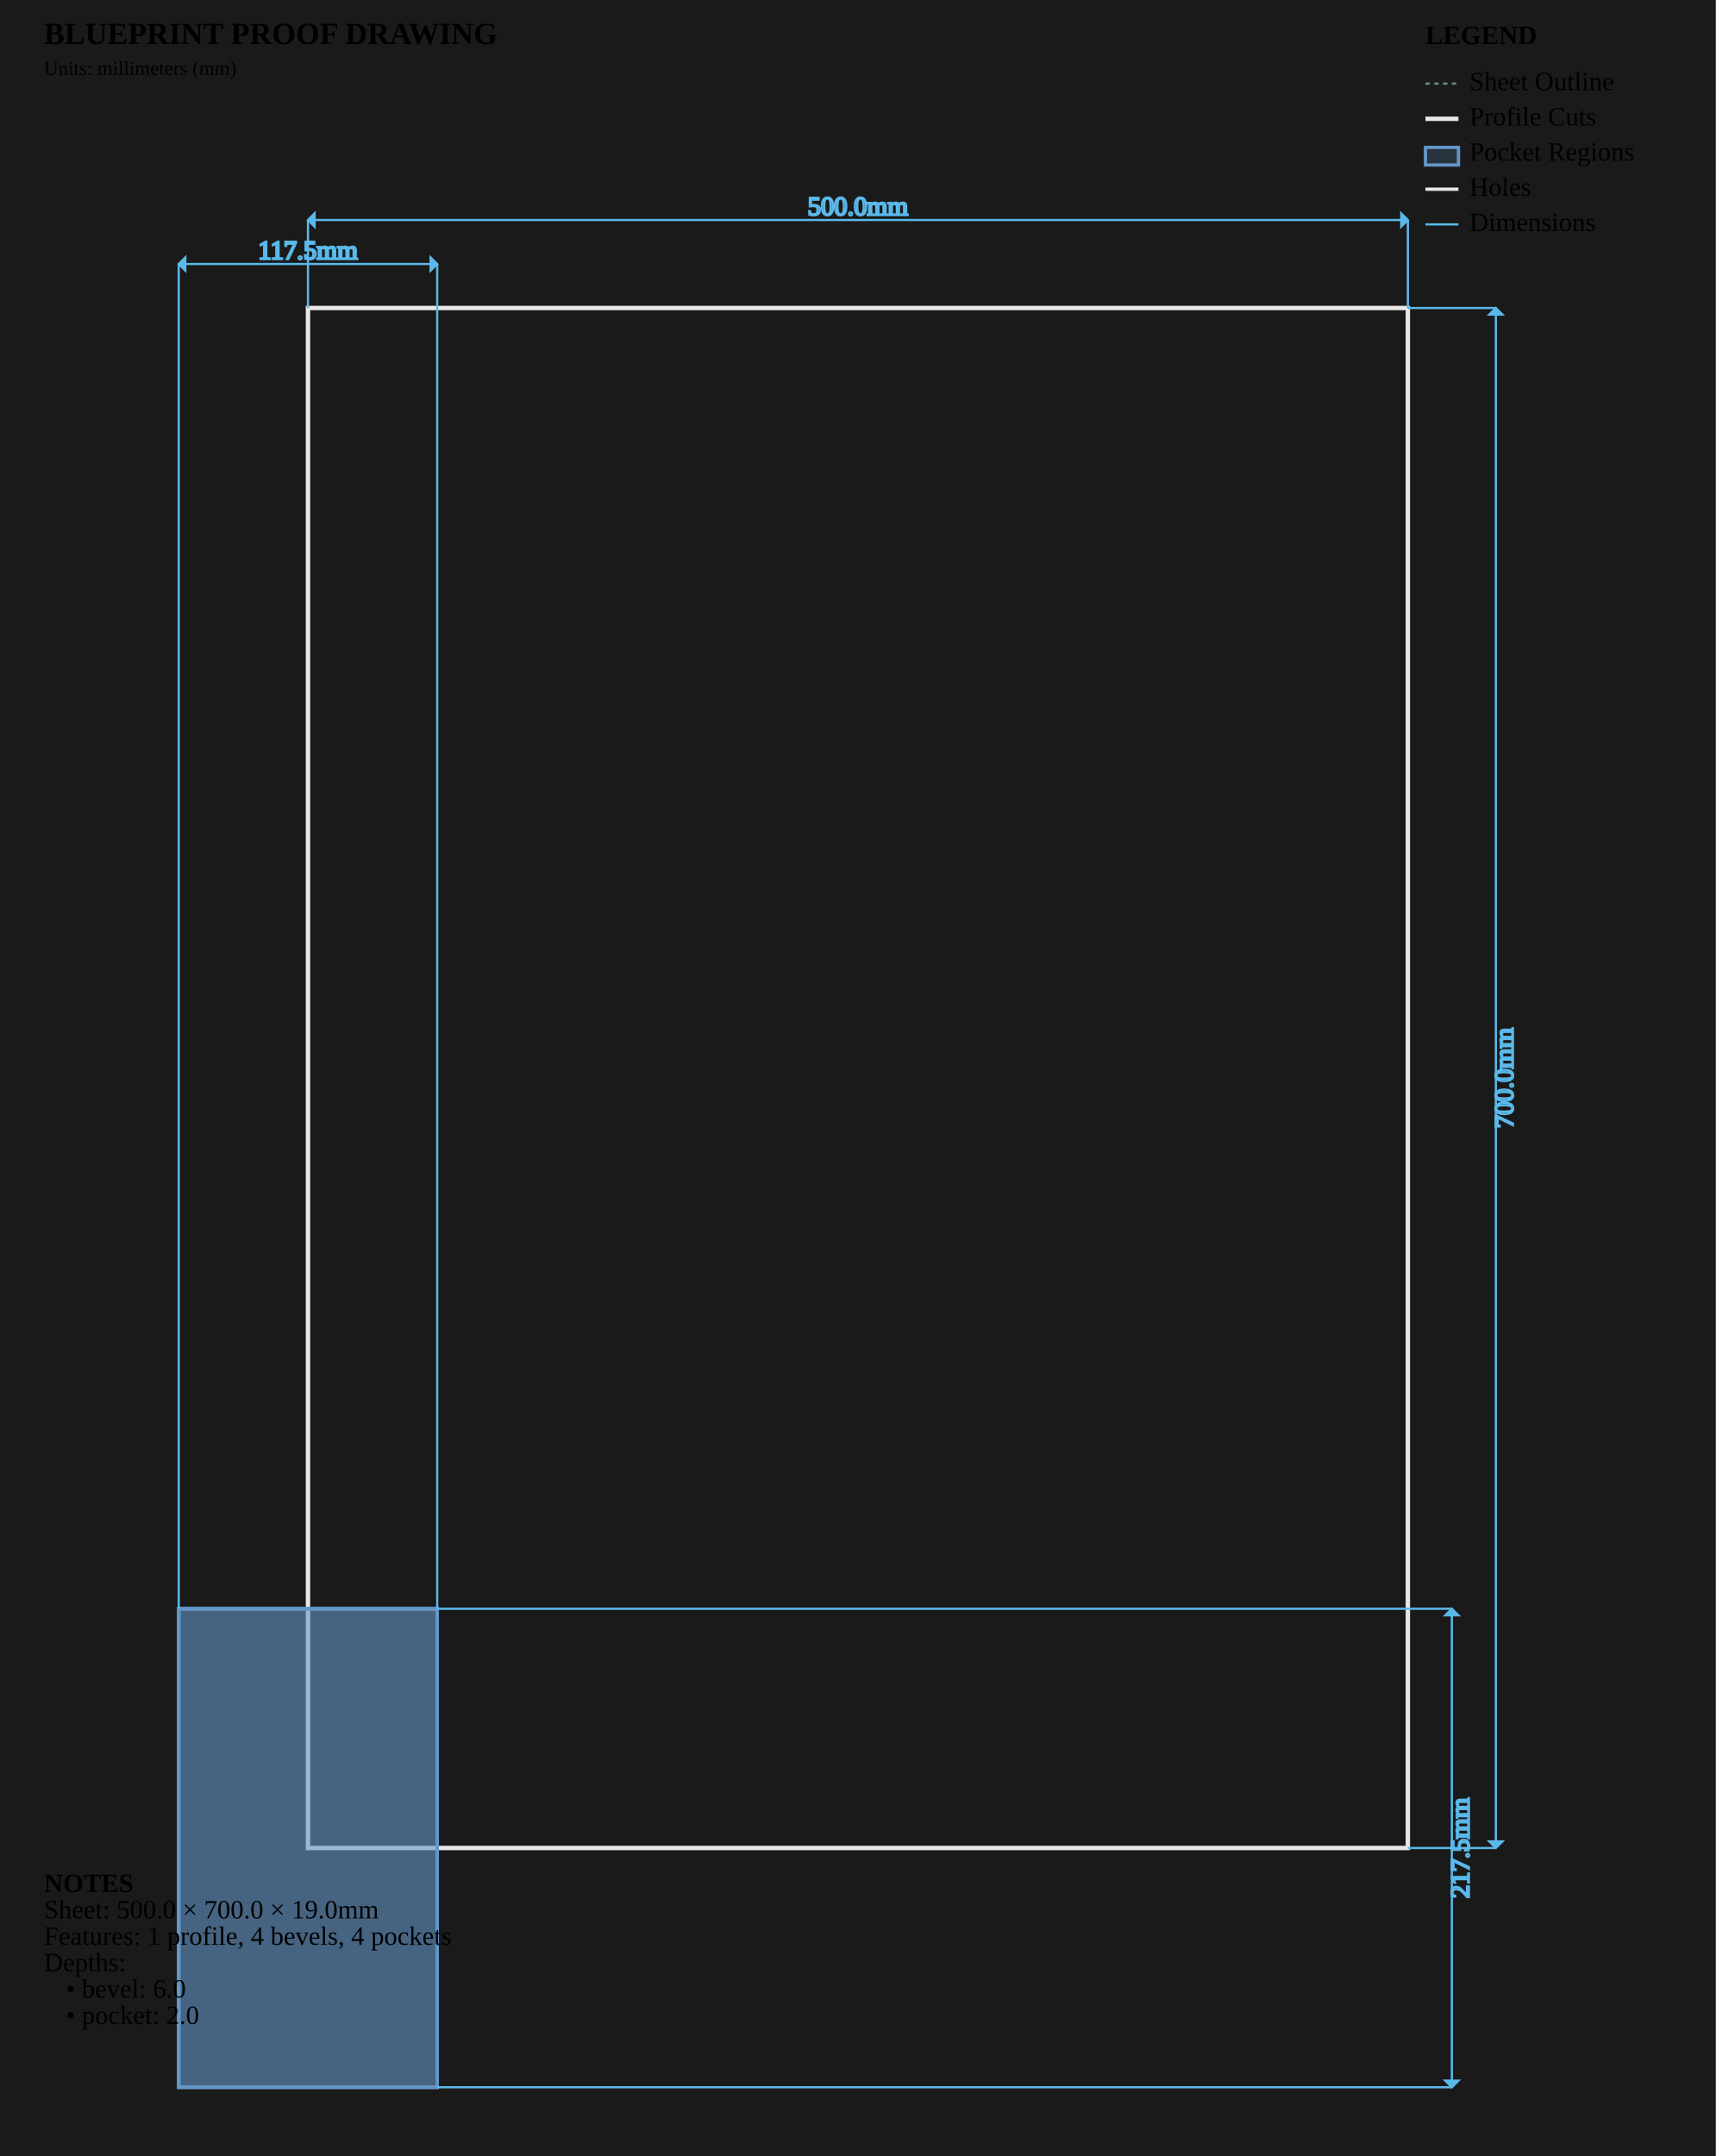
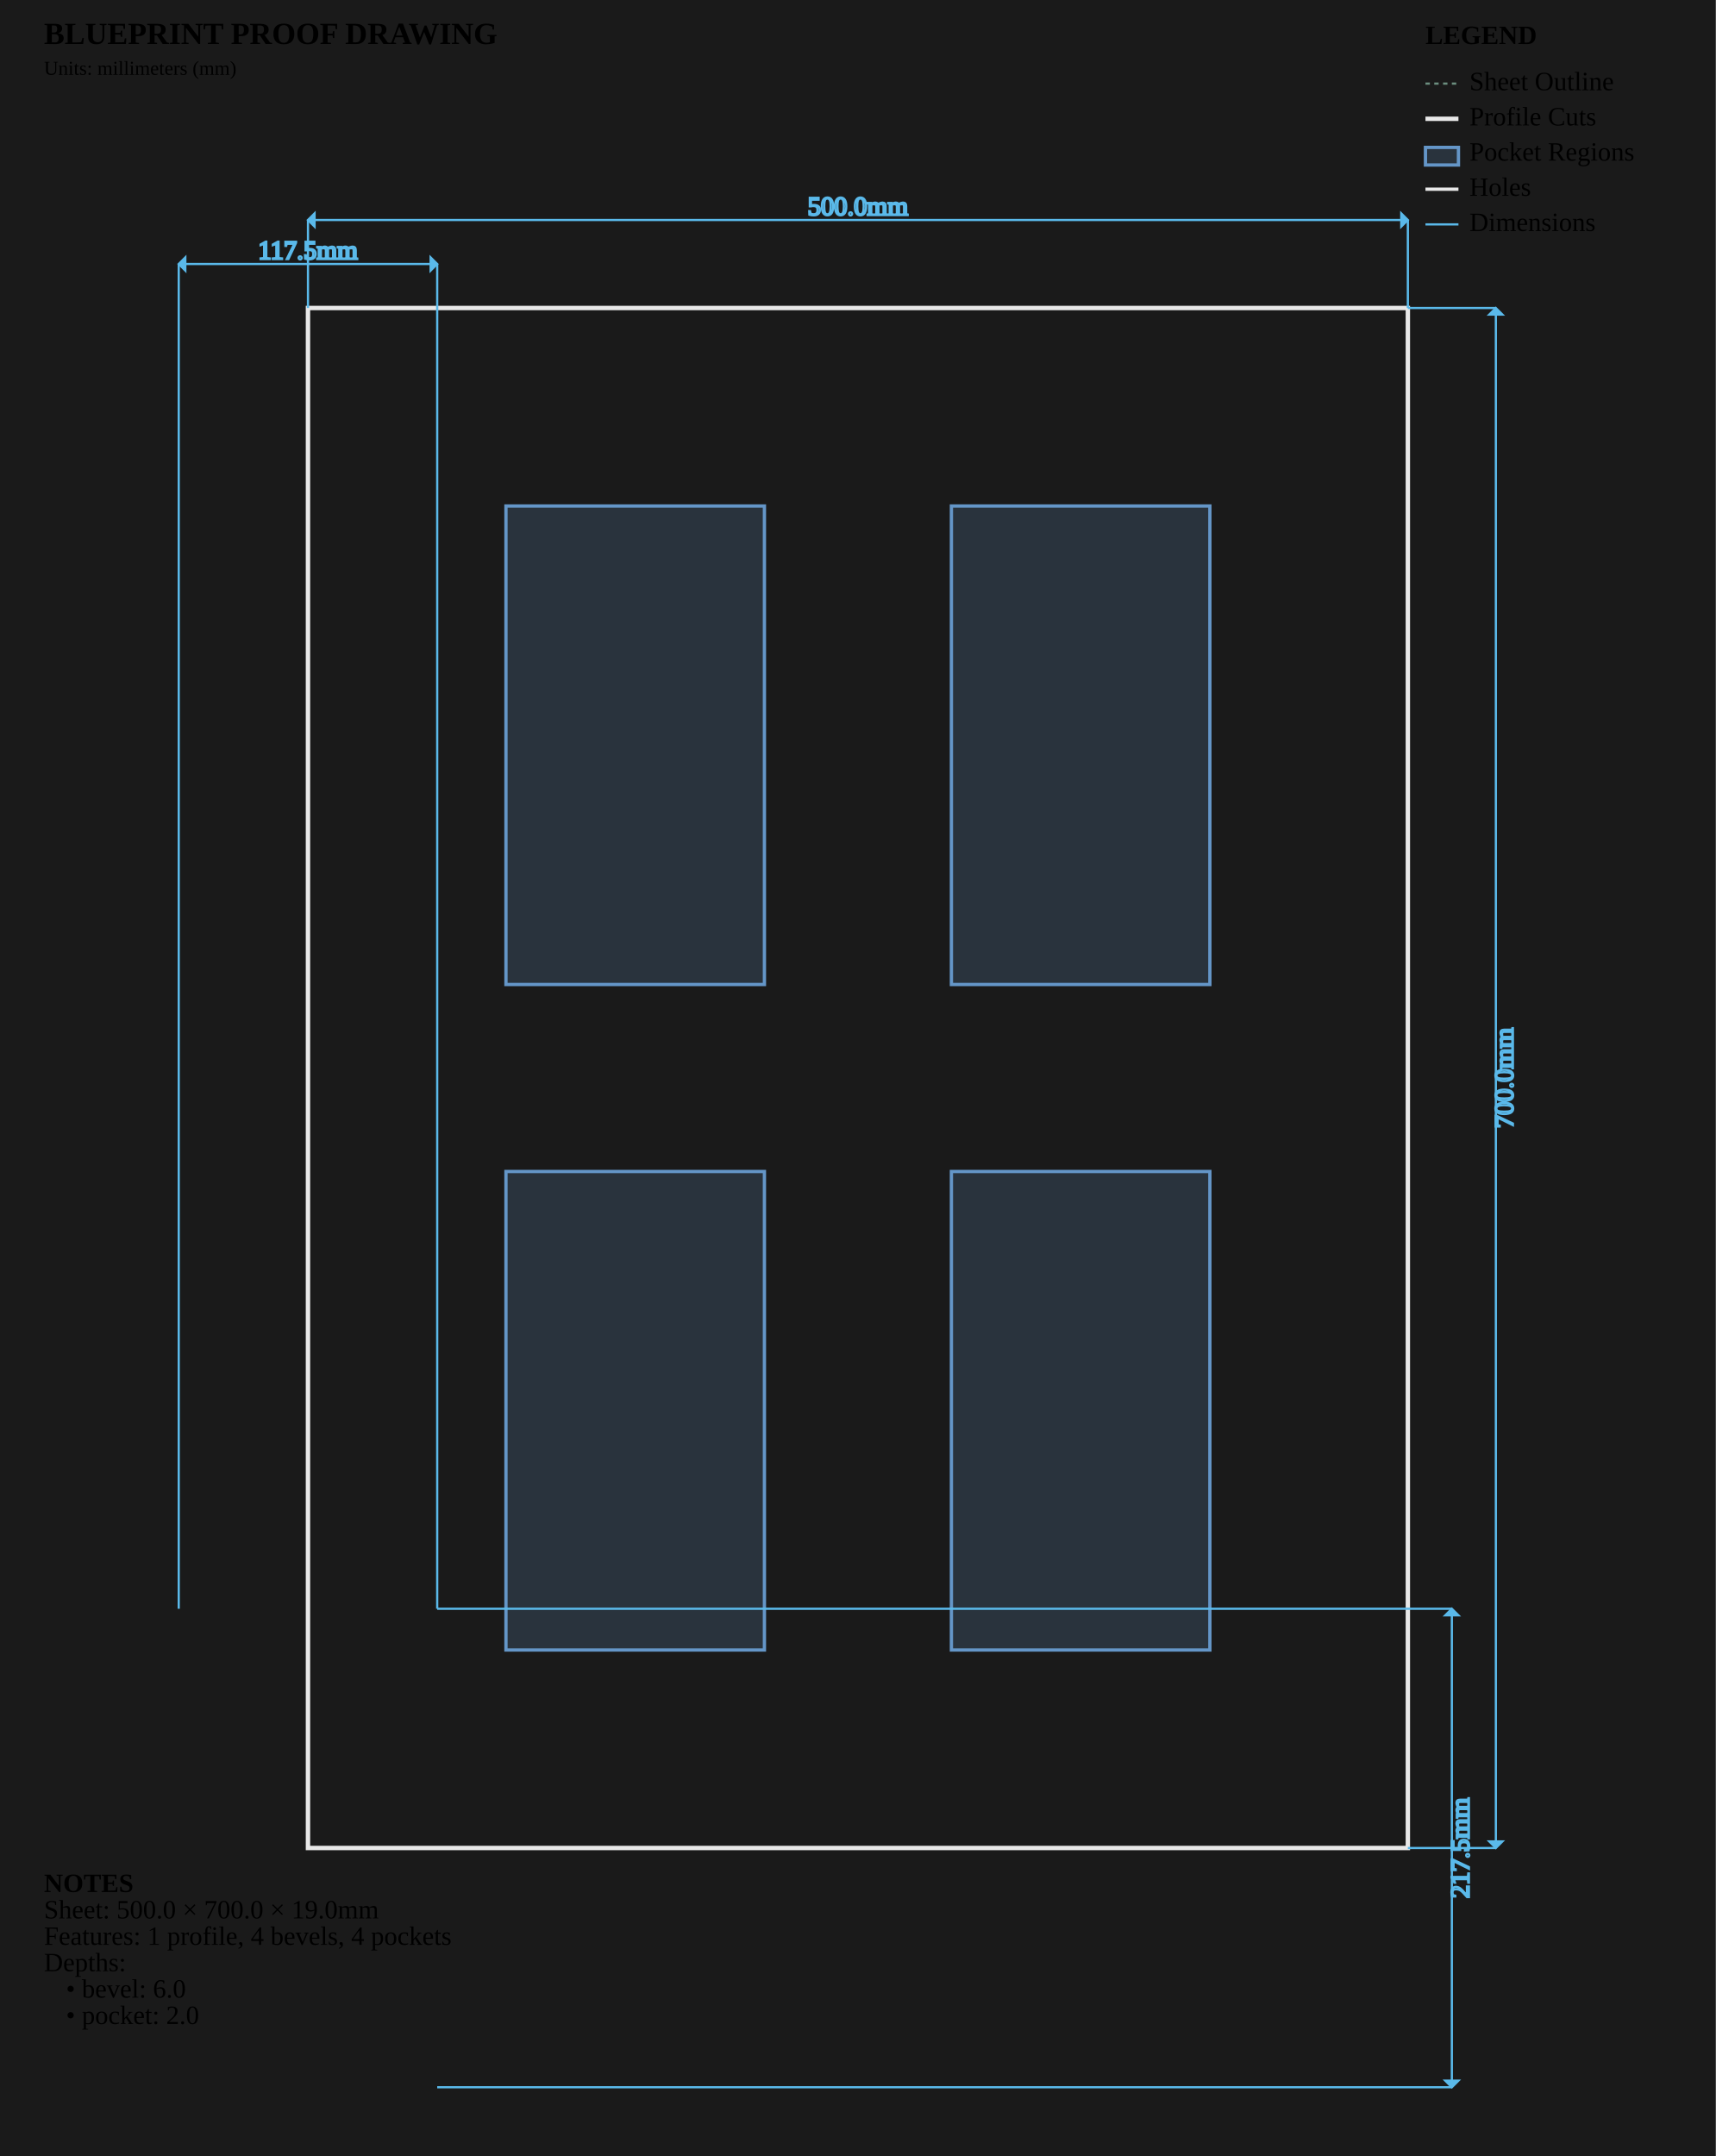
<svg xmlns="http://www.w3.org/2000/svg" viewBox="0 0 780.0 980.0" width="780.0mm" height="980.0mm">
  <style>
        .sheet-outline { stroke: #6b8e7f; stroke-width: 1; fill: none; stroke-dasharray: 2,2; }
        .profile-cuts { stroke: #e8e8e8; stroke-width: 2; fill: none; }
        .pocket-regions { stroke: #6496c8; stroke-width: 1.5; fill: #6496c8; fill-opacity: 0.2; }
        .holes { stroke: #e8e8e8; stroke-width: 1.5; fill: none; }
        .engrave-paths { stroke: #888888; stroke-width: 1; fill: none; stroke-dasharray: 4,4; }
        .construction { stroke: #6b8e7f; stroke-width: 0.5; fill: none; stroke-dasharray: 2,2; }
        .dimensions { stroke: #5ab9ea; stroke-width: 1; fill: none; }
        .dimension-text { fill:
        .gap-dimensions { stroke: #ff9500; stroke-width: 1; fill: none; }
        .gap-text { fill:
        .notes { fill: #cccccc; font-family: monospace; font-size: 10px; }
        .legend { fill: #cccccc; font-family: monospace; font-size: 10px; }
        .part-label { fill: #ffcc00; font-family: monospace; font-size: 8px; font-weight: bold; }
    </style>
  <rect x="0" y="0" width="780.0" height="980.0" fill="#1a1a1a" />
  <g id="SHEET_OUTLINE" class="sheet-outline">
    <rect x="140" y="140" width="500.0" height="700.0" />
  </g>
  <g id="PROFILE_CUTS" class="profile-cuts">
    <rect x="140.0" y="140.0" width="500.0" height="700.0" />
  </g>
  <g id="POCKET_REGIONS" class="pocket-regions">
-     <path d="M 81.250 948.750 L 198.750 948.750 L 198.750 731.250 L 81.250 731.250 Z" fill-rule="evenodd" />
-     <path d="M 81.250 948.750 L 198.750 948.750 L 198.750 731.250 L 81.250 731.250 Z" fill-rule="evenodd" />
-     <path d="M 81.250 948.750 L 198.750 948.750 L 198.750 731.250 L 81.250 731.250 Z" fill-rule="evenodd" />
-     <path d="M 81.250 948.750 L 198.750 948.750 L 198.750 731.250 L 81.250 731.250 Z" fill-rule="evenodd" />
+     <path d="M 230.000 750.000 L 347.500 750.000 L 347.500 532.500 L 230.000 532.500 Z" fill-rule="evenodd" />
+     <path d="M 432.500 750.000 L 550.000 750.000 L 550.000 532.500 L 432.500 532.500 Z" fill-rule="evenodd" />
+     <path d="M 230.000 447.500 L 347.500 447.500 L 347.500 230.000 L 230.000 230.000 Z" fill-rule="evenodd" />
+     <path d="M 432.500 447.500 L 550.000 447.500 L 550.000 230.000 L 432.500 230.000 Z" fill-rule="evenodd" />
  </g>
  <g id="ENGRAVE_PATHS" class="engrave-paths" />
  <g id="HOLES" class="holes" />
  <g id="LABELS" class="labels" />
  <g id="CONSTRUCTION" class="construction" />
  <g id="DIMENSIONS" class="dimensions">
    <line x1="81.25" y1="731.25" x2="81.25" y2="120.0" stroke="#5ab9ea" stroke-width="1" />
    <line x1="198.75" y1="731.25" x2="198.75" y2="120.0" stroke="#5ab9ea" stroke-width="1" />
    <line x1="81.25" y1="120.0" x2="198.75" y2="120.0" stroke="#5ab9ea" stroke-width="1" />
    <polygon points="81.25,120.0 84.25,117.0 84.25,123.0" fill="#5ab9ea" />
    <polygon points="198.75,120.0 195.75,117.0 195.75,123.0" fill="#5ab9ea" />
    <text x="140.0" y="115.0" class="dimension-text" text-anchor="middle" dominant-baseline="middle">117.5mm</text>
    <line x1="198.75" y1="731.25" x2="660.0" y2="731.25" stroke="#5ab9ea" stroke-width="1" />
    <line x1="198.75" y1="948.75" x2="660.0" y2="948.75" stroke="#5ab9ea" stroke-width="1" />
    <line x1="660.0" y1="731.25" x2="660.0" y2="948.75" stroke="#5ab9ea" stroke-width="1" />
    <polygon points="660.0,731.25 657.0,734.25 663.0,734.25" fill="#5ab9ea" />
    <polygon points="660.0,948.75 657.0,945.75 663.0,945.75" fill="#5ab9ea" />
    <text x="665.0" y="840.0" class="dimension-text" text-anchor="middle" dominant-baseline="middle" transform="rotate(-90 665.0 840.0)">217.5mm</text>
    <line x1="140.0" y1="140.0" x2="140.0" y2="100.0" stroke="#5ab9ea" stroke-width="1" />
    <line x1="640.0" y1="140.0" x2="640.0" y2="100.0" stroke="#5ab9ea" stroke-width="1" />
    <line x1="140.0" y1="100.0" x2="640.0" y2="100.0" stroke="#5ab9ea" stroke-width="1" />
    <polygon points="140.0,100.0 143.0,97.0 143.0,103.0" fill="#5ab9ea" />
    <polygon points="640.0,100.0 637.0,97.0 637.0,103.0" fill="#5ab9ea" />
    <text x="390.0" y="95.0" class="dimension-text" text-anchor="middle" dominant-baseline="middle">500.0mm</text>
    <line x1="640.0" y1="140.0" x2="680.0" y2="140.0" stroke="#5ab9ea" stroke-width="1" />
    <line x1="640.0" y1="840.0" x2="680.0" y2="840.0" stroke="#5ab9ea" stroke-width="1" />
    <line x1="680.0" y1="140.0" x2="680.0" y2="840.0" stroke="#5ab9ea" stroke-width="1" />
    <polygon points="680.0,140.0 677.0,143.0 683.0,143.0" fill="#5ab9ea" />
    <polygon points="680.0,840.0 677.0,837.0 683.0,837.0" fill="#5ab9ea" />
    <text x="685.0" y="490.0" class="dimension-text" text-anchor="middle" dominant-baseline="middle" transform="rotate(-90 685.0 490.0)">700.0mm</text>
  </g>
  <g id="NOTES" class="notes">
    <text x="20" y="860.0" class="notes" font-weight="bold">NOTES</text>
    <text x="20" y="872.0" class="notes">Sheet: 500.0 × 700.0 × 19.0mm</text>
    <text x="20" y="884.0" class="notes">Features: 1 profile, 4 bevels, 4 pockets</text>
    <text x="20" y="896.0" class="notes">Depths:</text>
    <text x="30" y="908.0" class="notes">• bevel: 6.0</text>
    <text x="30" y="920.0" class="notes">• pocket: 2.0</text>
  </g>
  <g id="TITLE_BLOCK" class="title-block">
    <text x="20" y="20" class="notes" font-weight="bold" font-size="14px">BLUEPRINT PROOF DRAWING</text>
    <text x="20" y="34" class="notes" font-size="9px">Units: millimeters (mm)</text>
  </g>
  <g id="LEGEND" class="legend">
    <text x="648.0" y="20" class="legend" font-weight="bold">LEGEND</text>
    <line x1="648.0" y1="38" x2="663.0" y2="38" stroke="#6b8e7f" stroke-width="1" stroke-dasharray="2,2" />
    <text x="668.0" y="41" class="legend">Sheet Outline</text>
    <line x1="648.0" y1="54" x2="663.0" y2="54" stroke="#e8e8e8" stroke-width="2" />
    <text x="668.0" y="57" class="legend">Profile Cuts</text>
    <rect x="648.0" y="67" width="15.0" height="8" stroke="#6496c8" stroke-width="1.5" fill="#6496c8" fill-opacity="0.2" />
    <text x="668.0" y="73" class="legend">Pocket Regions</text>
    <line x1="648.0" y1="86" x2="663.0" y2="86" stroke="#e8e8e8" stroke-width="1.5" />
    <text x="668.0" y="89" class="legend">Holes</text>
    <line x1="648.0" y1="102" x2="663.0" y2="102" stroke="#5ab9ea" stroke-width="1" />
    <text x="668.0" y="105" class="legend">Dimensions</text>
  </g>
</svg>
